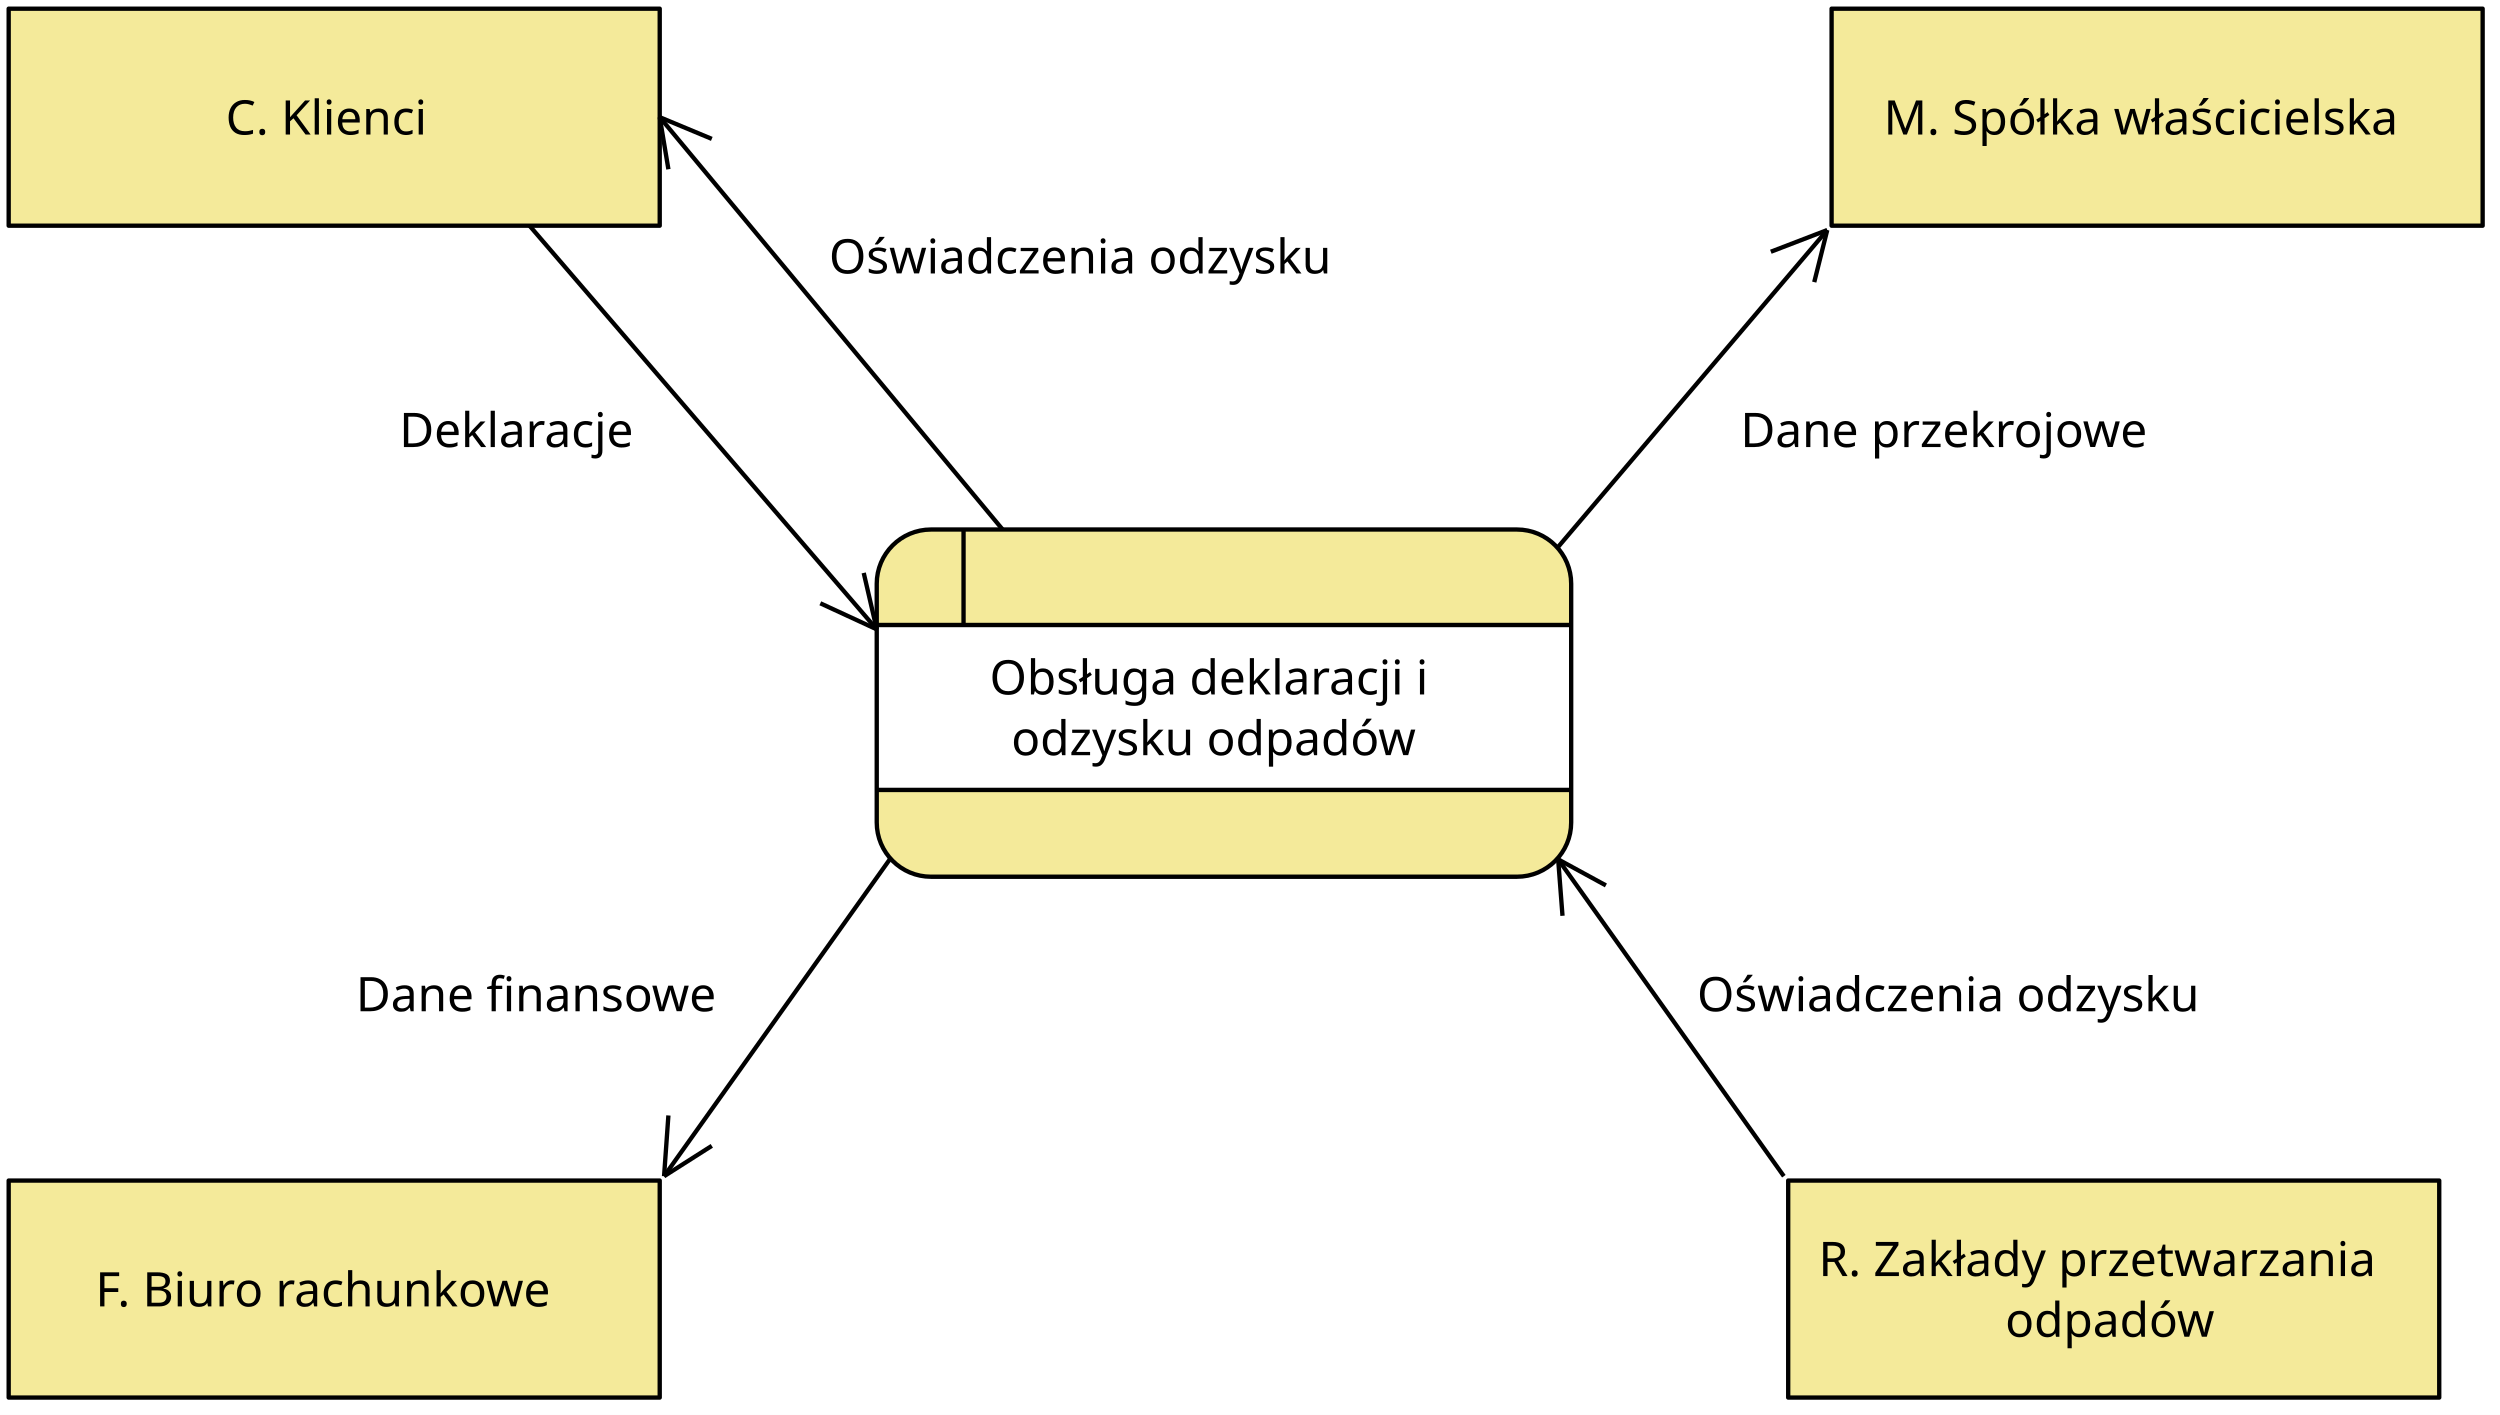
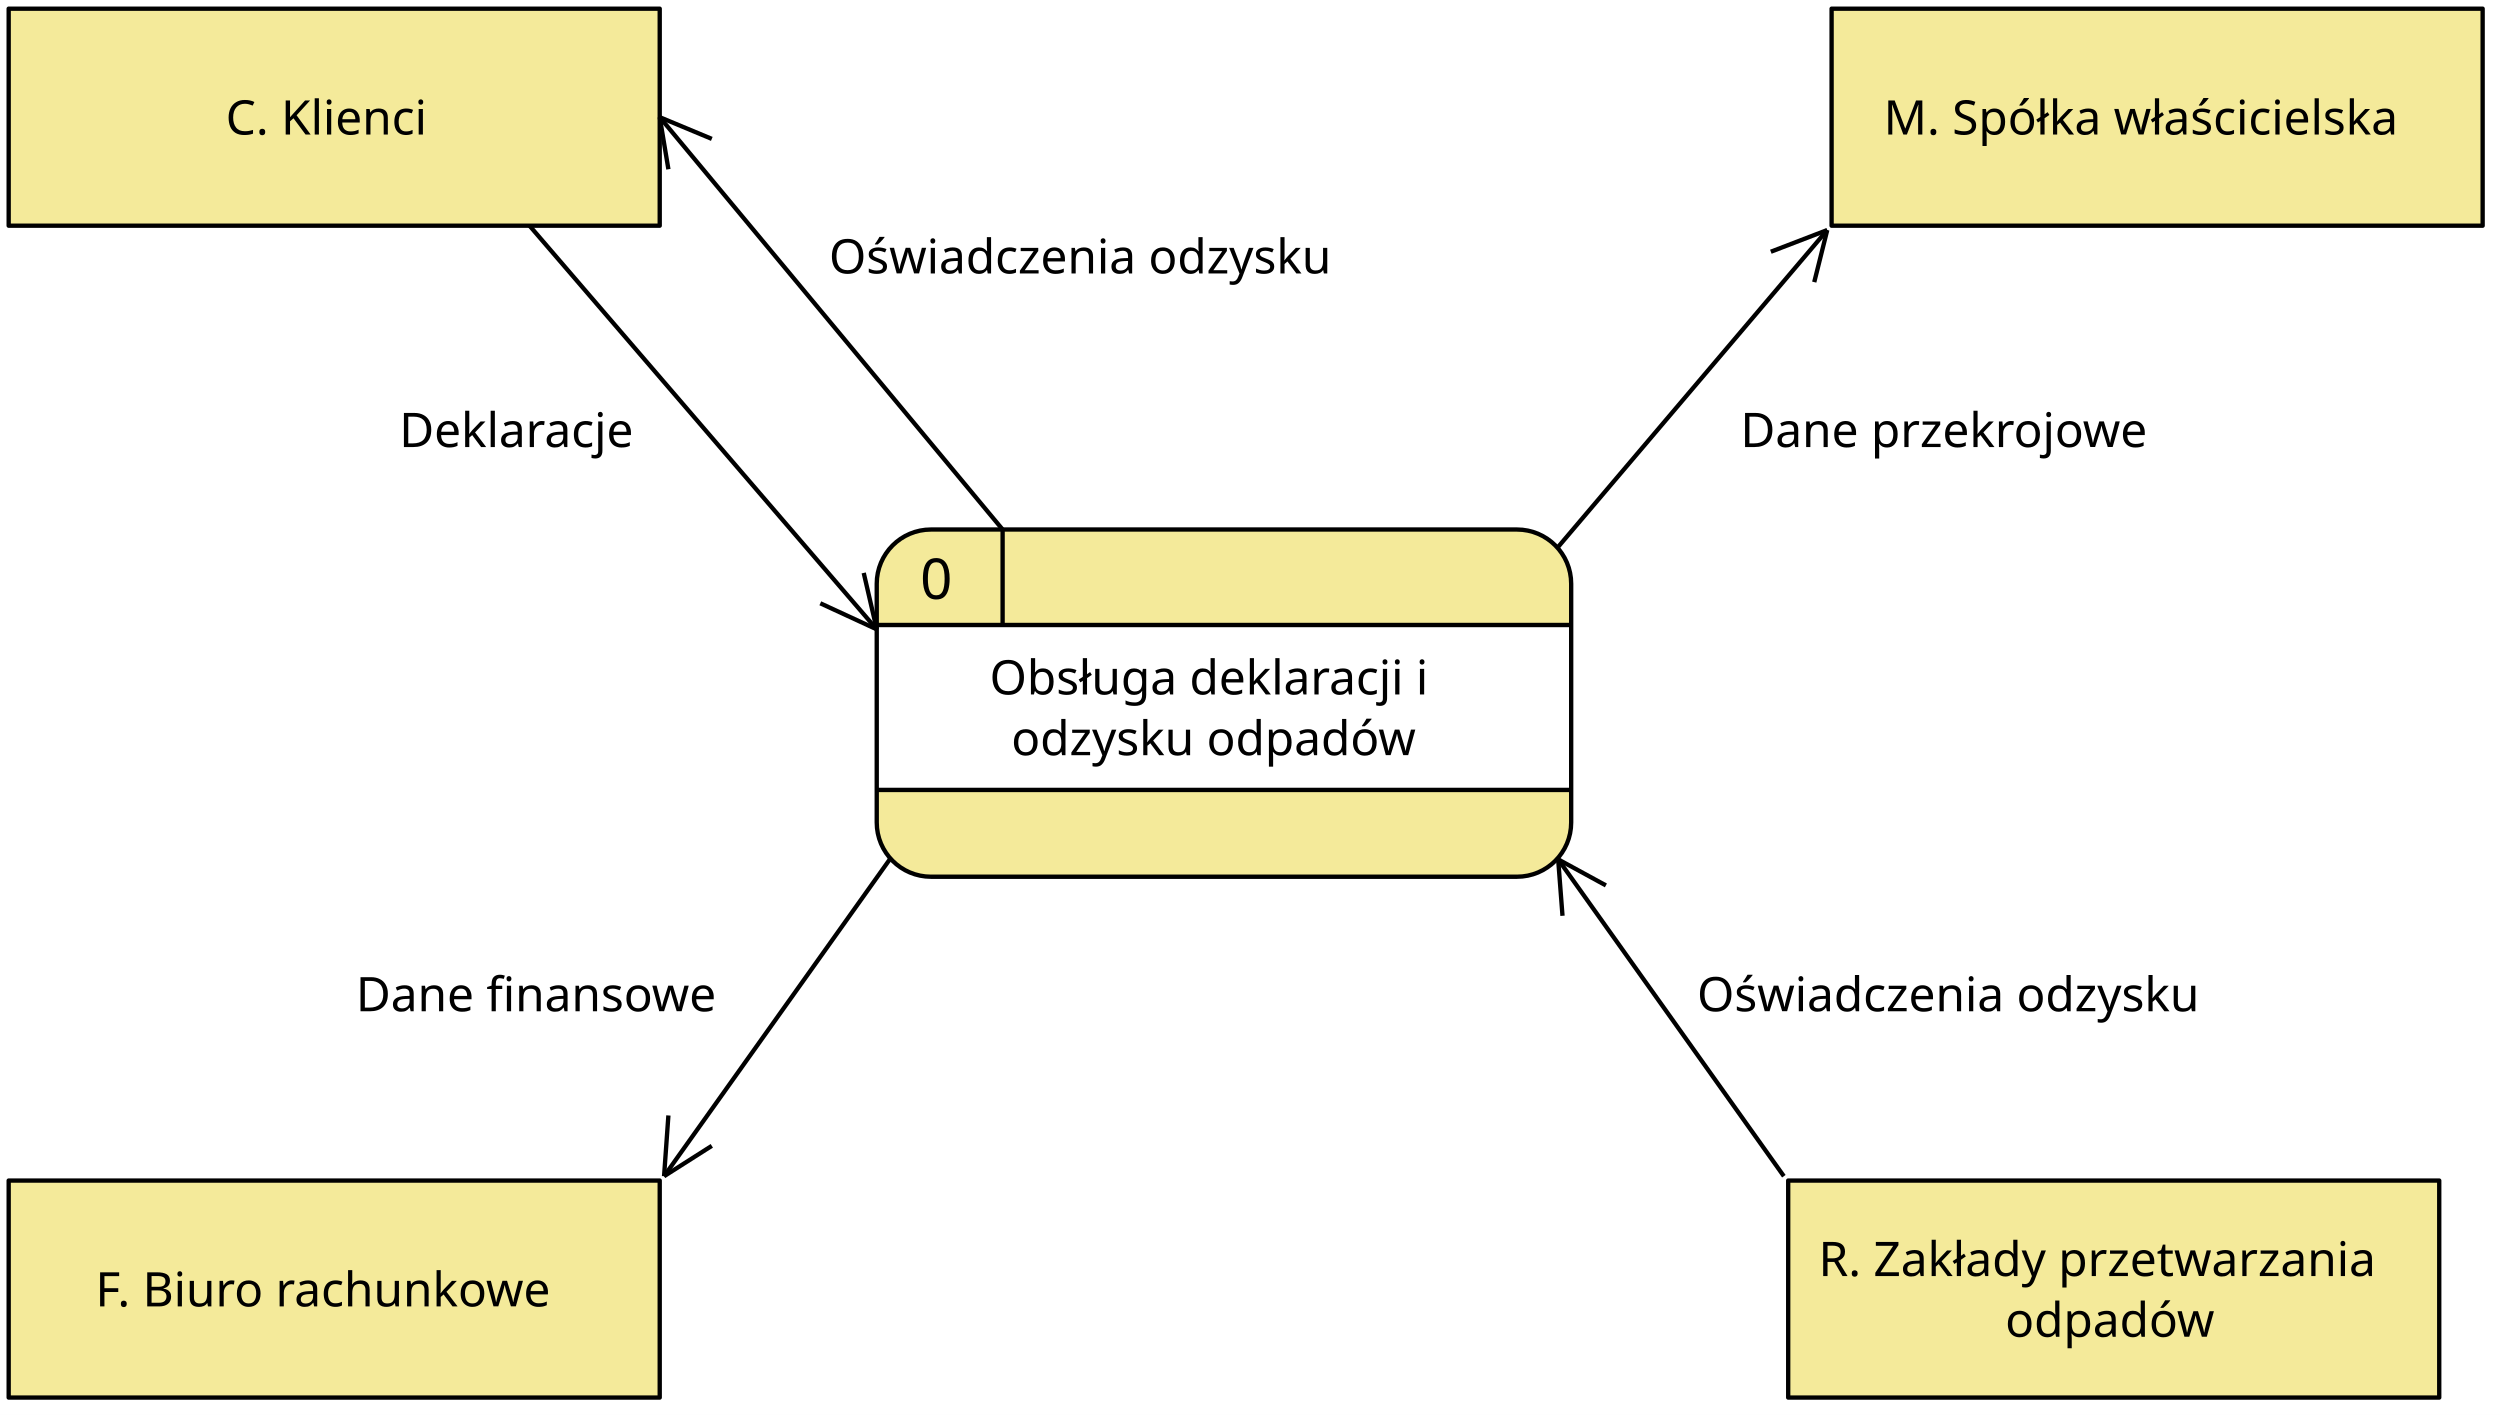
<svg xmlns="http://www.w3.org/2000/svg" fill-opacity="0" color-rendering="auto" color-interpolation="auto" text-rendering="auto" stroke="rgb(0,0,0)" stroke-linecap="square" width="576" stroke-miterlimit="10" shape-rendering="auto" stroke-opacity="0" fill="rgb(0,0,0)" stroke-dasharray="none" font-weight="normal" stroke-width="1" height="326" font-family="'Dialog'" font-style="normal" stroke-linejoin="miter" font-size="12" stroke-dashoffset="0" image-rendering="auto" id="svg2" version="1.1">
  <defs id="genericDefs">
    <defs id="defs1">
      <clipPath id="clipPath1" clipPathUnits="userSpaceOnUse">
        <path id="path9" d="M-7 -7 L171 -7 L171 91 L-7 91 L-7 -7 Z" />
      </clipPath>
      <clipPath id="clipPath2" clipPathUnits="userSpaceOnUse">
        <path id="path12" d="M0 0 L160 0 L160 38 L0 38 L0 0 Z" />
      </clipPath>
      <clipPath id="clipPath3" clipPathUnits="userSpaceOnUse">
-         <path id="path15" d="M0 0 L140 0 L140 22 L0 22 L0 0 Z" />
+         <path id="path15" d="M0 0 L131 0 L131 22 L0 22 L0 0 Z" />
      </clipPath>
      <clipPath id="clipPath4" clipPathUnits="userSpaceOnUse">
-         <path id="path18" d="M0 0 L20 0 L20 22 L0 22 L0 0 Z" />
+         <path id="path18" d="M0 0 L29 0 L29 22 L0 22 L0 0 Z" />
      </clipPath>
      <clipPath id="clipPath5" clipPathUnits="userSpaceOnUse">
        <path id="path21" d="M-7 -7 L161 -7 L161 61 L-7 61 L-7 -7 Z" />
      </clipPath>
      <clipPath id="clipPath6" clipPathUnits="userSpaceOnUse">
        <path id="path24" d="M0 0 L150 0 L150 50 L0 50 L0 0 Z" />
      </clipPath>
      <clipPath id="clipPath7" clipPathUnits="userSpaceOnUse">
        <path id="path27" d="M0 0 L156 0 L156 177 L0 177 L0 0 Z" />
      </clipPath>
      <clipPath id="clipPath8" clipPathUnits="userSpaceOnUse">
        <path id="path30" d="M0 0 L166 0 L166 177 L0 177 L0 0 Z" />
      </clipPath>
      <clipPath id="clipPath9" clipPathUnits="userSpaceOnUse">
        <path id="path33" d="M0 0 L184 0 L184 197 L0 197 L0 0 Z" />
      </clipPath>
      <clipPath id="clipPath10" clipPathUnits="userSpaceOnUse">
        <path id="path36" d="M0 0 L183 0 L183 199 L0 199 L0 0 Z" />
      </clipPath>
      <clipPath id="clipPath11" clipPathUnits="userSpaceOnUse">
        <path id="path39" d="M-142 -14 L284 -14 L284 28 L-142 28 L-142 -14 Z" />
      </clipPath>
      <clipPath id="clipPath12" clipPathUnits="userSpaceOnUse">
        <path id="path42" d="M-76 -14 L152 -14 L152 28 L-76 28 L-76 -14 Z" />
      </clipPath>
      <clipPath id="clipPath13" clipPathUnits="userSpaceOnUse">
        <path id="path45" d="M-105 -14 L210 -14 L210 28 L-105 28 L-105 -14 Z" />
      </clipPath>
      <clipPath id="clipPath14" clipPathUnits="userSpaceOnUse">
        <path id="path48" d="M-118 -14 L236 -14 L236 28 L-118 28 L-118 -14 Z" />
      </clipPath>
    </defs>
  </defs>
  <g style="fill:#ffffff;fill-opacity:1;stroke:#ffffff;stroke-opacity:1;text-rendering:geometricPrecision" id="g50">
    <rect style="stroke:none" id="rect52" y="0" height="326" width="576" x="0" />
  </g>
  <g style="font-size:11px;font-family:sans-serif;fill:#f4ea9a;fill-opacity:1;stroke:#f4ea9a;stroke-opacity:1;text-rendering:geometricPrecision" id="g54" transform="translate(202,122)" font-size="11">
    <rect style="stroke:none" id="rect56" height="80" ry="12.5" rx="12.5" width="160" clip-path="url(#clipPath1)" y="0" x="0" />
    <rect style="fill:#ffffff;stroke:none" id="rect58" height="38" width="160" clip-path="url(#clipPath1)" y="22" x="0" />
  </g>
  <g style="font-size:11px;font-family:sans-serif;fill:#000000;fill-opacity:1;stroke:#000000;stroke-linecap:butt;stroke-linejoin:round;stroke-miterlimit:0;stroke-opacity:1;text-rendering:geometricPrecision" id="g60" stroke-miterlimit="0" transform="translate(202,122)" font-size="11">
    <rect style="fill:none" id="rect62" height="80" ry="12.5" rx="12.5" width="160" clip-path="url(#clipPath1)" y="0" x="0" />
-     <line style="fill:none" id="line64" y1="0" x2="20" clip-path="url(#clipPath1)" x1="20" y2="22" />
+     <line style="fill:none" id="line64" y1="0" x2="29" clip-path="url(#clipPath1)" x1="29" y2="22" />
    <line style="fill:none" id="line66" y1="22" x2="160" clip-path="url(#clipPath1)" x1="0" y2="22" />
    <line style="fill:none" id="line68" y1="60" x2="160" clip-path="url(#clipPath1)" x1="0" y2="60" />
  </g>
  <g style="font-size:11px;font-family:sans-serif;fill:#000000;fill-opacity:1;stroke:#000000;stroke-opacity:1;text-rendering:geometricPrecision" id="g70" transform="translate(202,144)" font-size="11">
    <text style="stroke:none" id="text72" clip-path="url(#clipPath2)" y="16" xml:space="preserve" x="26">Obsługa deklaracji i</text>
    <text style="stroke:none" id="text74" clip-path="url(#clipPath2)" y="30" xml:space="preserve" x="31">odzysku odpadów</text>
  </g>
-   <g style="font-size:11px;font-family:sans-serif;fill:#f4ea9a;fill-opacity:1;stroke:#f4ea9a;stroke-opacity:1;text-rendering:geometricPrecision" id="g76" transform="translate(2,2)" font-size="11">
-     <rect style="stroke:none" id="rect78" clip-path="url(#clipPath5)" y="0" height="50" width="150" x="0" />
+   <g style="font-size:13px;font-family:'Lucida Grande';fill:#000000;fill-opacity:1;stroke:#000000;stroke-opacity:1;text-rendering:geometricPrecision" id="g76" transform="translate(202,122)" font-size="13">
+     <text style="stroke:none" id="text78" clip-path="url(#clipPath4)" y="16" xml:space="preserve" x="10">0</text>
  </g>
-   <g style="font-size:11px;font-family:sans-serif;fill:#000000;fill-opacity:1;stroke:#000000;stroke-linecap:butt;stroke-linejoin:round;stroke-miterlimit:0;stroke-opacity:1;text-rendering:geometricPrecision" id="g80" stroke-miterlimit="0" transform="translate(2,2)" font-size="11">
-     <rect style="fill:none" id="rect82" clip-path="url(#clipPath5)" y="0" height="50" width="150" x="0" />
+   <g style="font-size:11px;font-family:sans-serif;fill:#f4ea9a;fill-opacity:1;stroke:#f4ea9a;stroke-opacity:1;text-rendering:geometricPrecision" id="g80" transform="translate(2,2)" font-size="11">
+     <rect style="stroke:none" id="rect82" clip-path="url(#clipPath5)" y="0" height="50" width="150" x="0" />
  </g>
-   <g style="font-size:11px;font-family:sans-serif;fill:#000000;fill-opacity:1;stroke:#000000;stroke-opacity:1;text-rendering:geometricPrecision" id="g84" transform="translate(2,2)" font-size="11">
-     <text style="stroke:none" id="text86" clip-path="url(#clipPath6)" y="29" xml:space="preserve" x="50">C. Klienci</text>
+   <g style="font-size:11px;font-family:sans-serif;fill:#000000;fill-opacity:1;stroke:#000000;stroke-linecap:butt;stroke-linejoin:round;stroke-miterlimit:0;stroke-opacity:1;text-rendering:geometricPrecision" id="g84" stroke-miterlimit="0" transform="translate(2,2)" font-size="11">
+     <rect style="fill:none" id="rect86" clip-path="url(#clipPath5)" y="0" height="50" width="150" x="0" />
  </g>
-   <g style="font-size:11px;font-family:sans-serif;fill:#f4ea9a;fill-opacity:1;stroke:#f4ea9a;stroke-opacity:1;text-rendering:geometricPrecision" id="g88" transform="translate(2,272)" font-size="11">
-     <rect style="stroke:none" id="rect90" clip-path="url(#clipPath5)" y="0" height="50" width="150" x="0" />
+   <g style="font-size:11px;font-family:sans-serif;fill:#000000;fill-opacity:1;stroke:#000000;stroke-opacity:1;text-rendering:geometricPrecision" id="g88" transform="translate(2,2)" font-size="11">
+     <text style="stroke:none" id="text90" clip-path="url(#clipPath6)" y="29" xml:space="preserve" x="50">C. Klienci</text>
  </g>
-   <g style="font-size:11px;font-family:sans-serif;fill:#000000;fill-opacity:1;stroke:#000000;stroke-linecap:butt;stroke-linejoin:round;stroke-miterlimit:0;stroke-opacity:1;text-rendering:geometricPrecision" id="g92" stroke-miterlimit="0" transform="translate(2,272)" font-size="11">
-     <rect style="fill:none" id="rect94" clip-path="url(#clipPath5)" y="0" height="50" width="150" x="0" />
+   <g style="font-size:11px;font-family:sans-serif;fill:#f4ea9a;fill-opacity:1;stroke:#f4ea9a;stroke-opacity:1;text-rendering:geometricPrecision" id="g92" transform="translate(2,272)" font-size="11">
+     <rect style="stroke:none" id="rect94" clip-path="url(#clipPath5)" y="0" height="50" width="150" x="0" />
  </g>
-   <g style="font-size:11px;font-family:sans-serif;fill:#000000;fill-opacity:1;stroke:#000000;stroke-opacity:1;text-rendering:geometricPrecision" id="g96" transform="translate(2,272)" font-size="11">
-     <text style="stroke:none" id="text98" clip-path="url(#clipPath6)" y="29" xml:space="preserve" x="20">F. Biuro rachunkowe</text>
+   <g style="font-size:11px;font-family:sans-serif;fill:#000000;fill-opacity:1;stroke:#000000;stroke-linecap:butt;stroke-linejoin:round;stroke-miterlimit:0;stroke-opacity:1;text-rendering:geometricPrecision" id="g96" stroke-miterlimit="0" transform="translate(2,272)" font-size="11">
+     <rect style="fill:none" id="rect98" clip-path="url(#clipPath5)" y="0" height="50" width="150" x="0" />
  </g>
-   <g style="font-size:11px;font-family:sans-serif;fill:#f4ea9a;fill-opacity:1;stroke:#f4ea9a;stroke-opacity:1;text-rendering:geometricPrecision" id="g100" transform="translate(412,272)" font-size="11">
-     <rect style="stroke:none" id="rect102" clip-path="url(#clipPath5)" y="0" height="50" width="150" x="0" />
+   <g style="font-size:11px;font-family:sans-serif;fill:#000000;fill-opacity:1;stroke:#000000;stroke-opacity:1;text-rendering:geometricPrecision" id="g100" transform="translate(2,272)" font-size="11">
+     <text style="stroke:none" id="text102" clip-path="url(#clipPath6)" y="29" xml:space="preserve" x="20">F. Biuro rachunkowe</text>
  </g>
-   <g style="font-size:11px;font-family:sans-serif;fill:#000000;fill-opacity:1;stroke:#000000;stroke-linecap:butt;stroke-linejoin:round;stroke-miterlimit:0;stroke-opacity:1;text-rendering:geometricPrecision" id="g104" stroke-miterlimit="0" transform="translate(412,272)" font-size="11">
-     <rect style="fill:none" id="rect106" clip-path="url(#clipPath5)" y="0" height="50" width="150" x="0" />
+   <g style="font-size:11px;font-family:sans-serif;fill:#f4ea9a;fill-opacity:1;stroke:#f4ea9a;stroke-opacity:1;text-rendering:geometricPrecision" id="g104" transform="translate(412,272)" font-size="11">
+     <rect style="stroke:none" id="rect106" clip-path="url(#clipPath5)" y="0" height="50" width="150" x="0" />
  </g>
-   <g style="font-size:11px;font-family:sans-serif;fill:#000000;fill-opacity:1;stroke:#000000;stroke-opacity:1;text-rendering:geometricPrecision" id="g108" transform="translate(412,272)" font-size="11">
-     <text style="stroke:none" id="text110" clip-path="url(#clipPath6)" y="22" xml:space="preserve" x="7">R. Zakłady przetwarzania</text>
-     <text style="stroke:none" id="text112" clip-path="url(#clipPath6)" y="36" xml:space="preserve" x="50">odpadów</text>
+   <g style="font-size:11px;font-family:sans-serif;fill:#000000;fill-opacity:1;stroke:#000000;stroke-linecap:butt;stroke-linejoin:round;stroke-miterlimit:0;stroke-opacity:1;text-rendering:geometricPrecision" id="g108" stroke-miterlimit="0" transform="translate(412,272)" font-size="11">
+     <rect style="fill:none" id="rect110" clip-path="url(#clipPath5)" y="0" height="50" width="150" x="0" />
  </g>
-   <g style="font-size:11px;font-family:sans-serif;fill:#f4ea9a;fill-opacity:1;stroke:#f4ea9a;stroke-opacity:1;text-rendering:geometricPrecision" id="g114" transform="translate(422,2)" font-size="11">
-     <rect style="stroke:none" id="rect116" clip-path="url(#clipPath5)" y="0" height="50" width="150" x="0" />
+   <g style="font-size:11px;font-family:sans-serif;fill:#000000;fill-opacity:1;stroke:#000000;stroke-opacity:1;text-rendering:geometricPrecision" id="g112" transform="translate(412,272)" font-size="11">
+     <text style="stroke:none" id="text114" clip-path="url(#clipPath6)" y="22" xml:space="preserve" x="7">R. Zakłady przetwarzania</text>
+     <text style="stroke:none" id="text116" clip-path="url(#clipPath6)" y="36" xml:space="preserve" x="50">odpadów</text>
  </g>
-   <g style="font-size:11px;font-family:sans-serif;fill:#000000;fill-opacity:1;stroke:#000000;stroke-linecap:butt;stroke-linejoin:round;stroke-miterlimit:0;stroke-opacity:1;text-rendering:geometricPrecision" id="g118" stroke-miterlimit="0" transform="translate(422,2)" font-size="11">
-     <rect style="fill:none" id="rect120" clip-path="url(#clipPath5)" y="0" height="50" width="150" x="0" />
+   <g style="font-size:11px;font-family:sans-serif;fill:#f4ea9a;fill-opacity:1;stroke:#f4ea9a;stroke-opacity:1;text-rendering:geometricPrecision" id="g118" transform="translate(422,2)" font-size="11">
+     <rect style="stroke:none" id="rect120" clip-path="url(#clipPath5)" y="0" height="50" width="150" x="0" />
  </g>
-   <g style="font-size:11px;font-family:sans-serif;fill:#000000;fill-opacity:1;stroke:#000000;stroke-opacity:1;text-rendering:geometricPrecision" id="g122" transform="translate(422,2)" font-size="11">
-     <text style="stroke:none" id="text124" clip-path="url(#clipPath6)" y="29" xml:space="preserve" x="12">M. Spółka właścicielska</text>
+   <g style="font-size:11px;font-family:sans-serif;fill:#000000;fill-opacity:1;stroke:#000000;stroke-linecap:butt;stroke-linejoin:round;stroke-miterlimit:0;stroke-opacity:1;text-rendering:geometricPrecision" id="g122" stroke-miterlimit="0" transform="translate(422,2)" font-size="11">
+     <rect style="fill:none" id="rect124" clip-path="url(#clipPath5)" y="0" height="50" width="150" x="0" />
  </g>
-   <g style="font-size:11px;font-family:sans-serif;fill:#000000;fill-opacity:1;stroke:#000000;stroke-linecap:butt;stroke-linejoin:round;stroke-opacity:1;text-rendering:geometricPrecision" id="g126" transform="translate(309,148)" font-size="11">
-     <line style="fill:none" id="line128" y1="123" x2="50" clip-path="url(#clipPath7)" x1="102" y2="50" />
-     <line style="fill:none" id="line130" y1="50" x2="51" clip-path="url(#clipPath7)" x1="50" y2="63" />
-     <line style="fill:none" id="line132" y1="50" x2="61" clip-path="url(#clipPath7)" x1="50" y2="56" />
+   <g style="font-size:11px;font-family:sans-serif;fill:#000000;fill-opacity:1;stroke:#000000;stroke-opacity:1;text-rendering:geometricPrecision" id="g126" transform="translate(422,2)" font-size="11">
+     <text style="stroke:none" id="text128" clip-path="url(#clipPath6)" y="29" xml:space="preserve" x="12">M. Spółka właścicielska</text>
  </g>
-   <g style="font-size:11px;font-family:sans-serif;fill:#000000;fill-opacity:1;stroke:#000000;stroke-linecap:butt;stroke-linejoin:round;stroke-opacity:1;text-rendering:geometricPrecision" id="g134" transform="translate(309,3)" font-size="11">
-     <line style="fill:none" id="line136" y1="123" x2="112" clip-path="url(#clipPath8)" x1="50" y2="50" />
-     <line style="fill:none" id="line138" y1="50" x2="99" clip-path="url(#clipPath8)" x1="112" y2="55" />
-     <line style="fill:none" id="line140" y1="50" x2="109" clip-path="url(#clipPath8)" x1="112" y2="62" />
+   <g style="font-size:11px;font-family:sans-serif;fill:#000000;fill-opacity:1;stroke:#000000;stroke-linecap:butt;stroke-linejoin:round;stroke-opacity:1;text-rendering:geometricPrecision" id="g130" transform="translate(309,148)" font-size="11">
+     <line style="fill:none" id="line132" y1="123" x2="50" clip-path="url(#clipPath7)" x1="102" y2="50" />
+     <line style="fill:none" id="line134" y1="50" x2="51" clip-path="url(#clipPath7)" x1="50" y2="63" />
+     <line style="fill:none" id="line136" y1="50" x2="61" clip-path="url(#clipPath7)" x1="50" y2="56" />
  </g>
-   <g style="font-size:11px;font-family:sans-serif;fill:#000000;fill-opacity:1;stroke:#000000;stroke-linecap:butt;stroke-linejoin:round;stroke-opacity:1;text-rendering:geometricPrecision" id="g142" transform="translate(103,148)" font-size="11">
-     <line style="fill:none" id="line144" y1="50" x2="50" clip-path="url(#clipPath7)" x1="102" y2="123" />
-     <line style="fill:none" id="line146" y1="123" x2="61" clip-path="url(#clipPath7)" x1="50" y2="116" />
-     <line style="fill:none" id="line148" y1="123" x2="51" clip-path="url(#clipPath7)" x1="50" y2="109" />
+   <g style="font-size:11px;font-family:sans-serif;fill:#000000;fill-opacity:1;stroke:#000000;stroke-linecap:butt;stroke-linejoin:round;stroke-opacity:1;text-rendering:geometricPrecision" id="g138" transform="translate(309,3)" font-size="11">
+     <line style="fill:none" id="line140" y1="123" x2="112" clip-path="url(#clipPath8)" x1="50" y2="50" />
+     <line style="fill:none" id="line142" y1="50" x2="99" clip-path="url(#clipPath8)" x1="112" y2="55" />
+     <line style="fill:none" id="line144" y1="50" x2="109" clip-path="url(#clipPath8)" x1="112" y2="62" />
  </g>
-   <g style="font-size:11px;font-family:sans-serif;fill:#000000;fill-opacity:1;stroke:#000000;stroke-linecap:butt;stroke-linejoin:round;stroke-opacity:1;text-rendering:geometricPrecision" id="g150" transform="translate(72,2)" font-size="11">
-     <line style="fill:none" id="line152" y1="50" x2="130" clip-path="url(#clipPath9)" x1="50" y2="143" />
-     <line style="fill:none" id="line154" y1="143" x2="127" clip-path="url(#clipPath9)" x1="130" y2="130" />
-     <line style="fill:none" id="line156" y1="143" x2="117" clip-path="url(#clipPath9)" x1="130" y2="137" />
+   <g style="font-size:11px;font-family:sans-serif;fill:#000000;fill-opacity:1;stroke:#000000;stroke-linecap:butt;stroke-linejoin:round;stroke-opacity:1;text-rendering:geometricPrecision" id="g146" transform="translate(103,148)" font-size="11">
+     <line style="fill:none" id="line148" y1="50" x2="50" clip-path="url(#clipPath7)" x1="102" y2="123" />
+     <line style="fill:none" id="line150" y1="123" x2="61" clip-path="url(#clipPath7)" x1="50" y2="116" />
+     <line style="fill:none" id="line152" y1="123" x2="51" clip-path="url(#clipPath7)" x1="50" y2="109" />
  </g>
-   <g style="font-size:11px;font-family:sans-serif;fill:#000000;fill-opacity:1;stroke:#000000;stroke-linecap:butt;stroke-linejoin:round;stroke-opacity:1;text-rendering:geometricPrecision" id="g158" transform="translate(102,-23)" font-size="11">
-     <line style="fill:none" id="line160" y1="145" x2="50" clip-path="url(#clipPath10)" x1="129" y2="50" />
-     <line style="fill:none" id="line162" y1="50" x2="52" clip-path="url(#clipPath10)" x1="50" y2="62" />
-     <line style="fill:none" id="line164" y1="50" x2="62" clip-path="url(#clipPath10)" x1="50" y2="55" />
+   <g style="font-size:11px;font-family:sans-serif;fill:#000000;fill-opacity:1;stroke:#000000;stroke-linecap:butt;stroke-linejoin:round;stroke-opacity:1;text-rendering:geometricPrecision" id="g154" transform="translate(72,2)" font-size="11">
+     <line style="fill:none" id="line156" y1="50" x2="130" clip-path="url(#clipPath9)" x1="50" y2="143" />
+     <line style="fill:none" id="line158" y1="143" x2="127" clip-path="url(#clipPath9)" x1="130" y2="130" />
+     <line style="fill:none" id="line160" y1="143" x2="117" clip-path="url(#clipPath9)" x1="130" y2="137" />
  </g>
-   <g style="font-size:11px;font-family:sans-serif;fill:#000000;fill-opacity:1;stroke:#000000;stroke-opacity:1;text-rendering:geometricPrecision" id="g166" transform="translate(182,52)" font-size="11">
-     <text style="stroke:none" id="text168" clip-path="url(#clipPath11)" y="11" xml:space="preserve" x="9">Oświadczenia odzysku</text>
+   <g style="font-size:11px;font-family:sans-serif;fill:#000000;fill-opacity:1;stroke:#000000;stroke-linecap:butt;stroke-linejoin:round;stroke-opacity:1;text-rendering:geometricPrecision" id="g162" transform="translate(102,-23)" font-size="11">
+     <line style="fill:none" id="line164" y1="145" x2="50" clip-path="url(#clipPath10)" x1="129" y2="50" />
+     <line style="fill:none" id="line166" y1="50" x2="52" clip-path="url(#clipPath10)" x1="50" y2="62" />
+     <line style="fill:none" id="line168" y1="50" x2="62" clip-path="url(#clipPath10)" x1="50" y2="55" />
  </g>
-   <g style="font-size:11px;font-family:sans-serif;fill:#000000;fill-opacity:1;stroke:#000000;stroke-opacity:1;text-rendering:geometricPrecision" id="g170" transform="translate(82,92)" font-size="11">
-     <text style="stroke:none" id="text172" clip-path="url(#clipPath12)" y="11" xml:space="preserve" x="10">Deklaracje</text>
+   <g style="font-size:11px;font-family:sans-serif;fill:#000000;fill-opacity:1;stroke:#000000;stroke-opacity:1;text-rendering:geometricPrecision" id="g170" transform="translate(182,52)" font-size="11">
+     <text style="stroke:none" id="text172" clip-path="url(#clipPath11)" y="11" xml:space="preserve" x="9">Oświadczenia odzysku</text>
  </g>
-   <g style="font-size:11px;font-family:sans-serif;fill:#000000;fill-opacity:1;stroke:#000000;stroke-opacity:1;text-rendering:geometricPrecision" id="g174" transform="translate(72,222)" font-size="11">
-     <text style="stroke:none" id="text176" clip-path="url(#clipPath13)" y="11" xml:space="preserve" x="10">Dane finansowe</text>
+   <g style="font-size:11px;font-family:sans-serif;fill:#000000;fill-opacity:1;stroke:#000000;stroke-opacity:1;text-rendering:geometricPrecision" id="g174" transform="translate(82,92)" font-size="11">
+     <text style="stroke:none" id="text176" clip-path="url(#clipPath12)" y="11" xml:space="preserve" x="10">Deklaracje</text>
  </g>
-   <g style="font-size:11px;font-family:sans-serif;fill:#000000;fill-opacity:1;stroke:#000000;stroke-opacity:1;text-rendering:geometricPrecision" id="g178" transform="translate(392,92)" font-size="11">
-     <text style="stroke:none" id="text180" clip-path="url(#clipPath14)" y="11" xml:space="preserve" x="9">Dane przekrojowe</text>
+   <g style="font-size:11px;font-family:sans-serif;fill:#000000;fill-opacity:1;stroke:#000000;stroke-opacity:1;text-rendering:geometricPrecision" id="g178" transform="translate(72,222)" font-size="11">
+     <text style="stroke:none" id="text180" clip-path="url(#clipPath13)" y="11" xml:space="preserve" x="10">Dane finansowe</text>
  </g>
-   <g style="font-size:11px;font-family:sans-serif;fill:#000000;fill-opacity:1;stroke:#000000;stroke-opacity:1;text-rendering:geometricPrecision" id="g182" transform="translate(382,222)" font-size="11">
-     <text style="stroke:none" id="text184" clip-path="url(#clipPath11)" y="11" xml:space="preserve" x="9">Oświadczenia odzysku</text>
+   <g style="font-size:11px;font-family:sans-serif;fill:#000000;fill-opacity:1;stroke:#000000;stroke-opacity:1;text-rendering:geometricPrecision" id="g182" transform="translate(392,92)" font-size="11">
+     <text style="stroke:none" id="text184" clip-path="url(#clipPath14)" y="11" xml:space="preserve" x="9">Dane przekrojowe</text>
+   </g>
+   <g style="font-size:11px;font-family:sans-serif;fill:#000000;fill-opacity:1;stroke:#000000;stroke-opacity:1;text-rendering:geometricPrecision" id="g186" transform="translate(382,222)" font-size="11">
+     <text style="stroke:none" id="text188" clip-path="url(#clipPath11)" y="11" xml:space="preserve" x="9">Oświadczenia odzysku</text>
  </g>
</svg>
